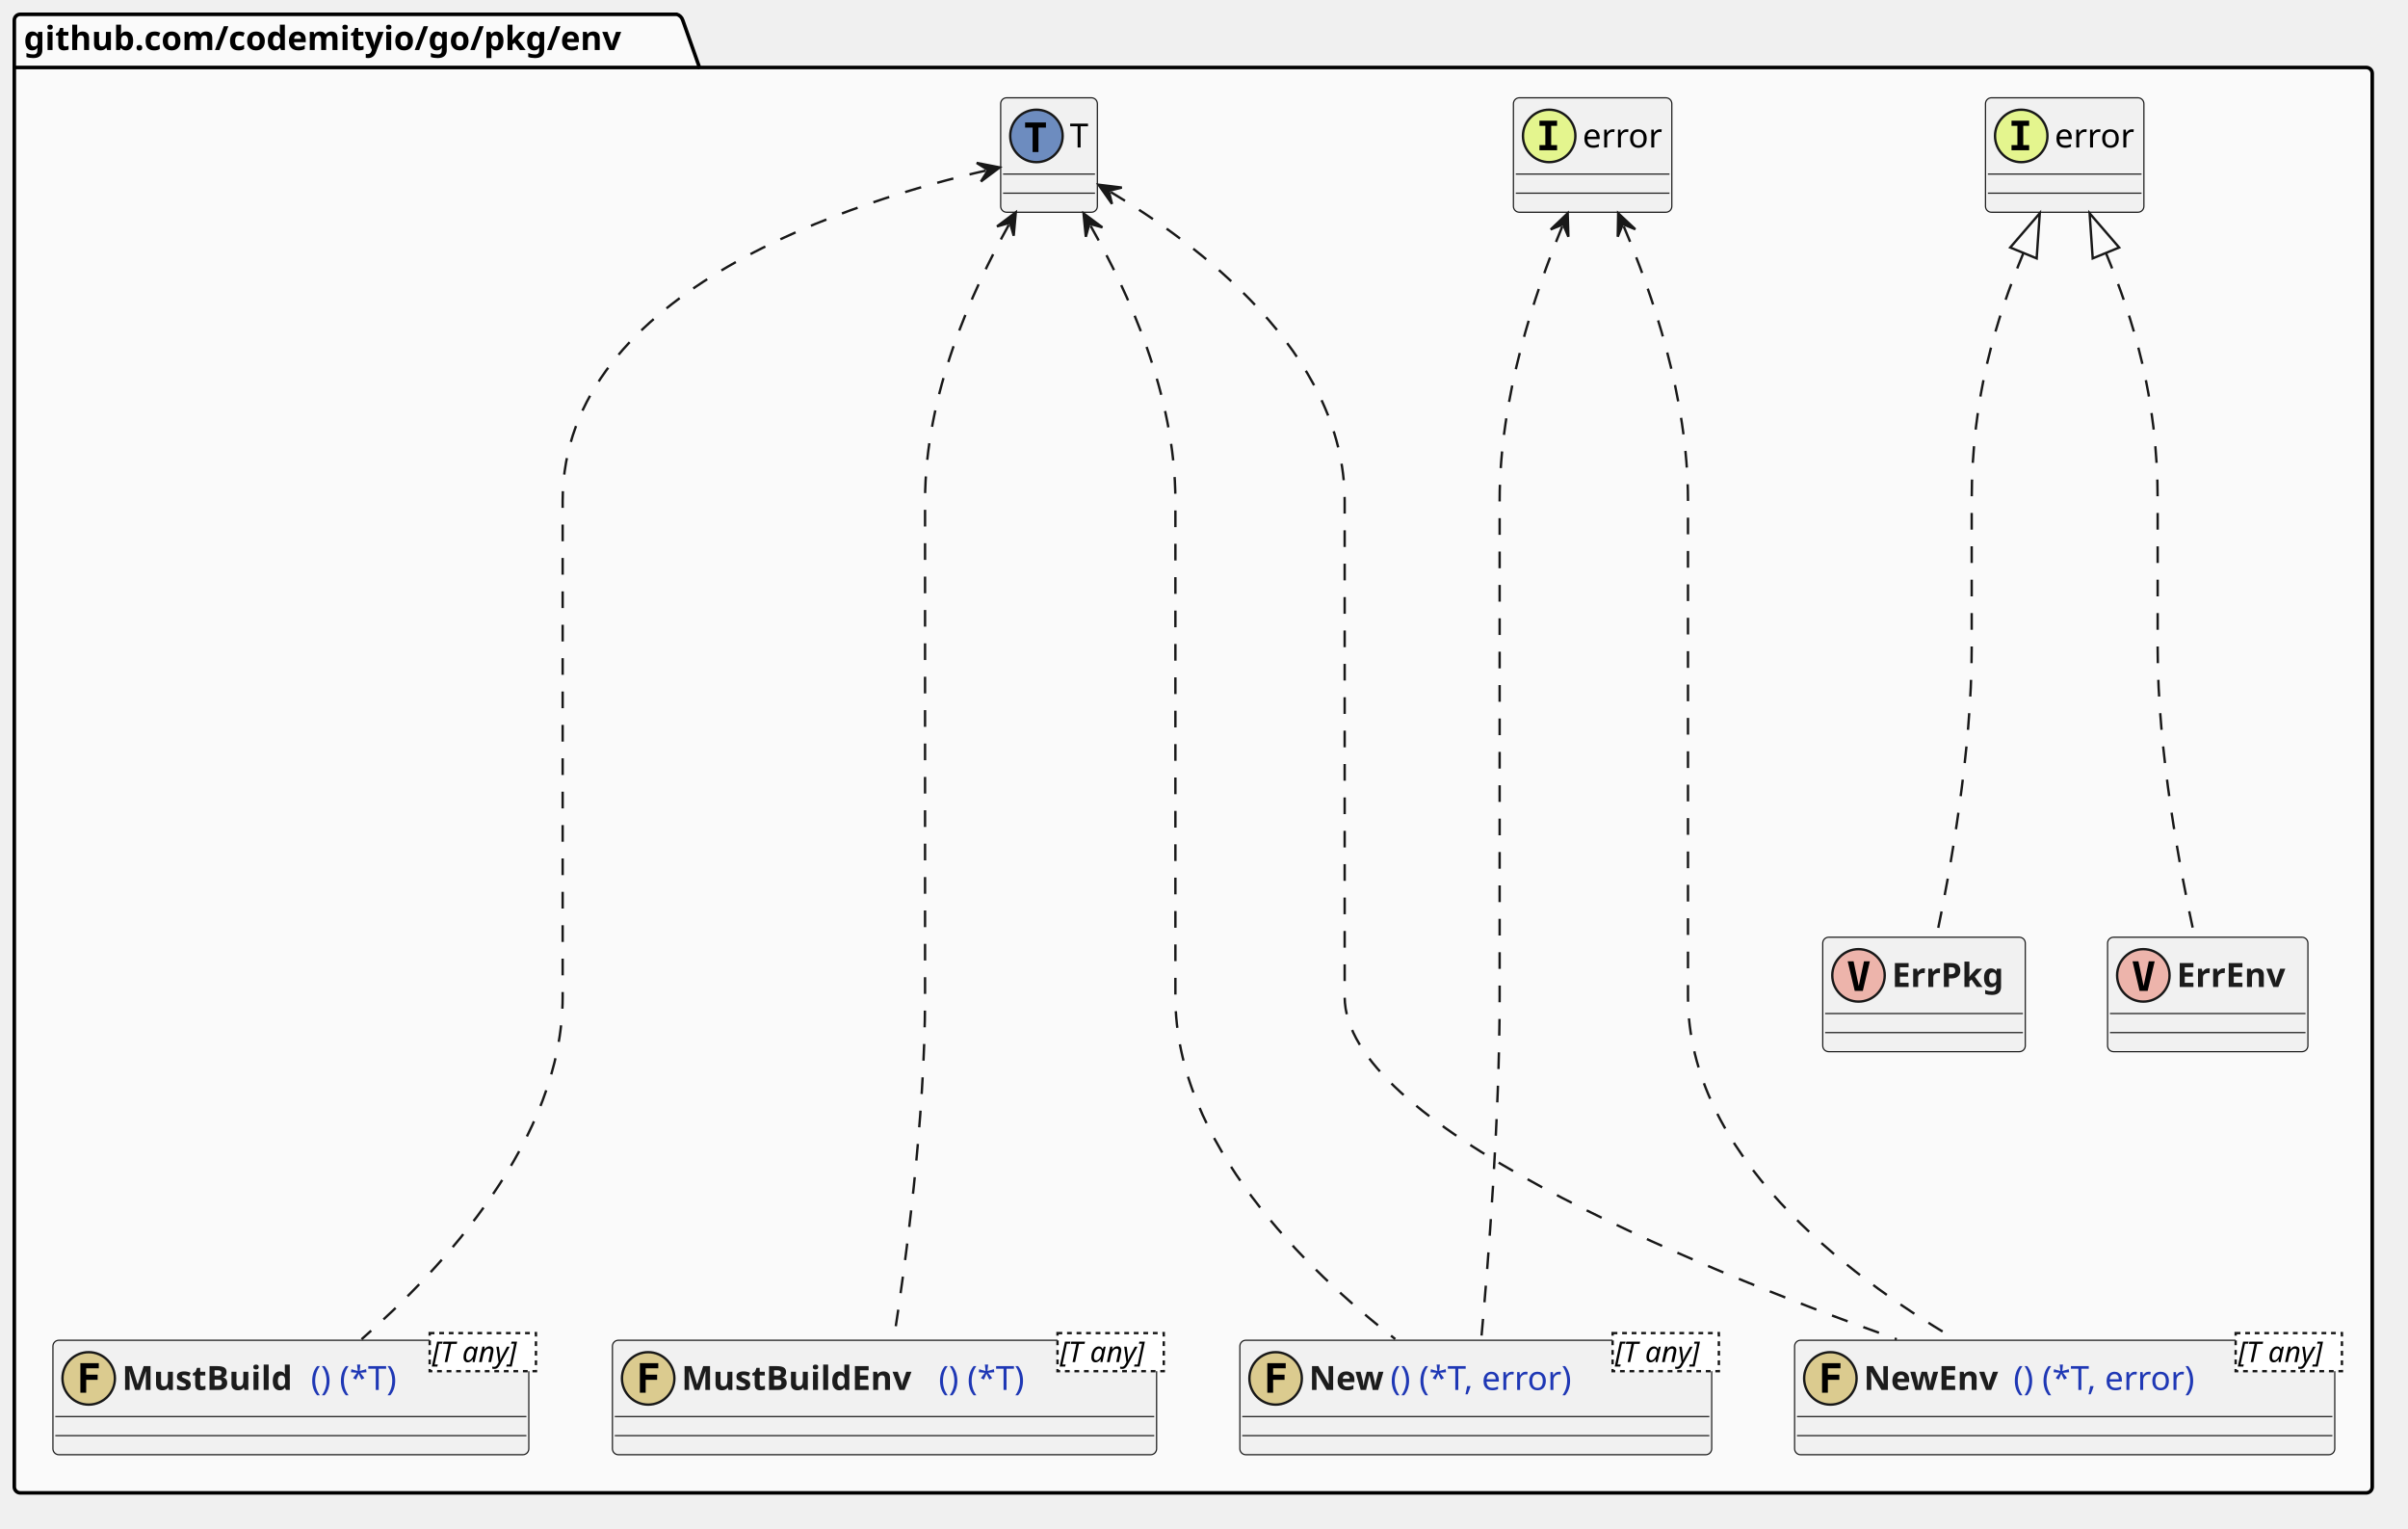
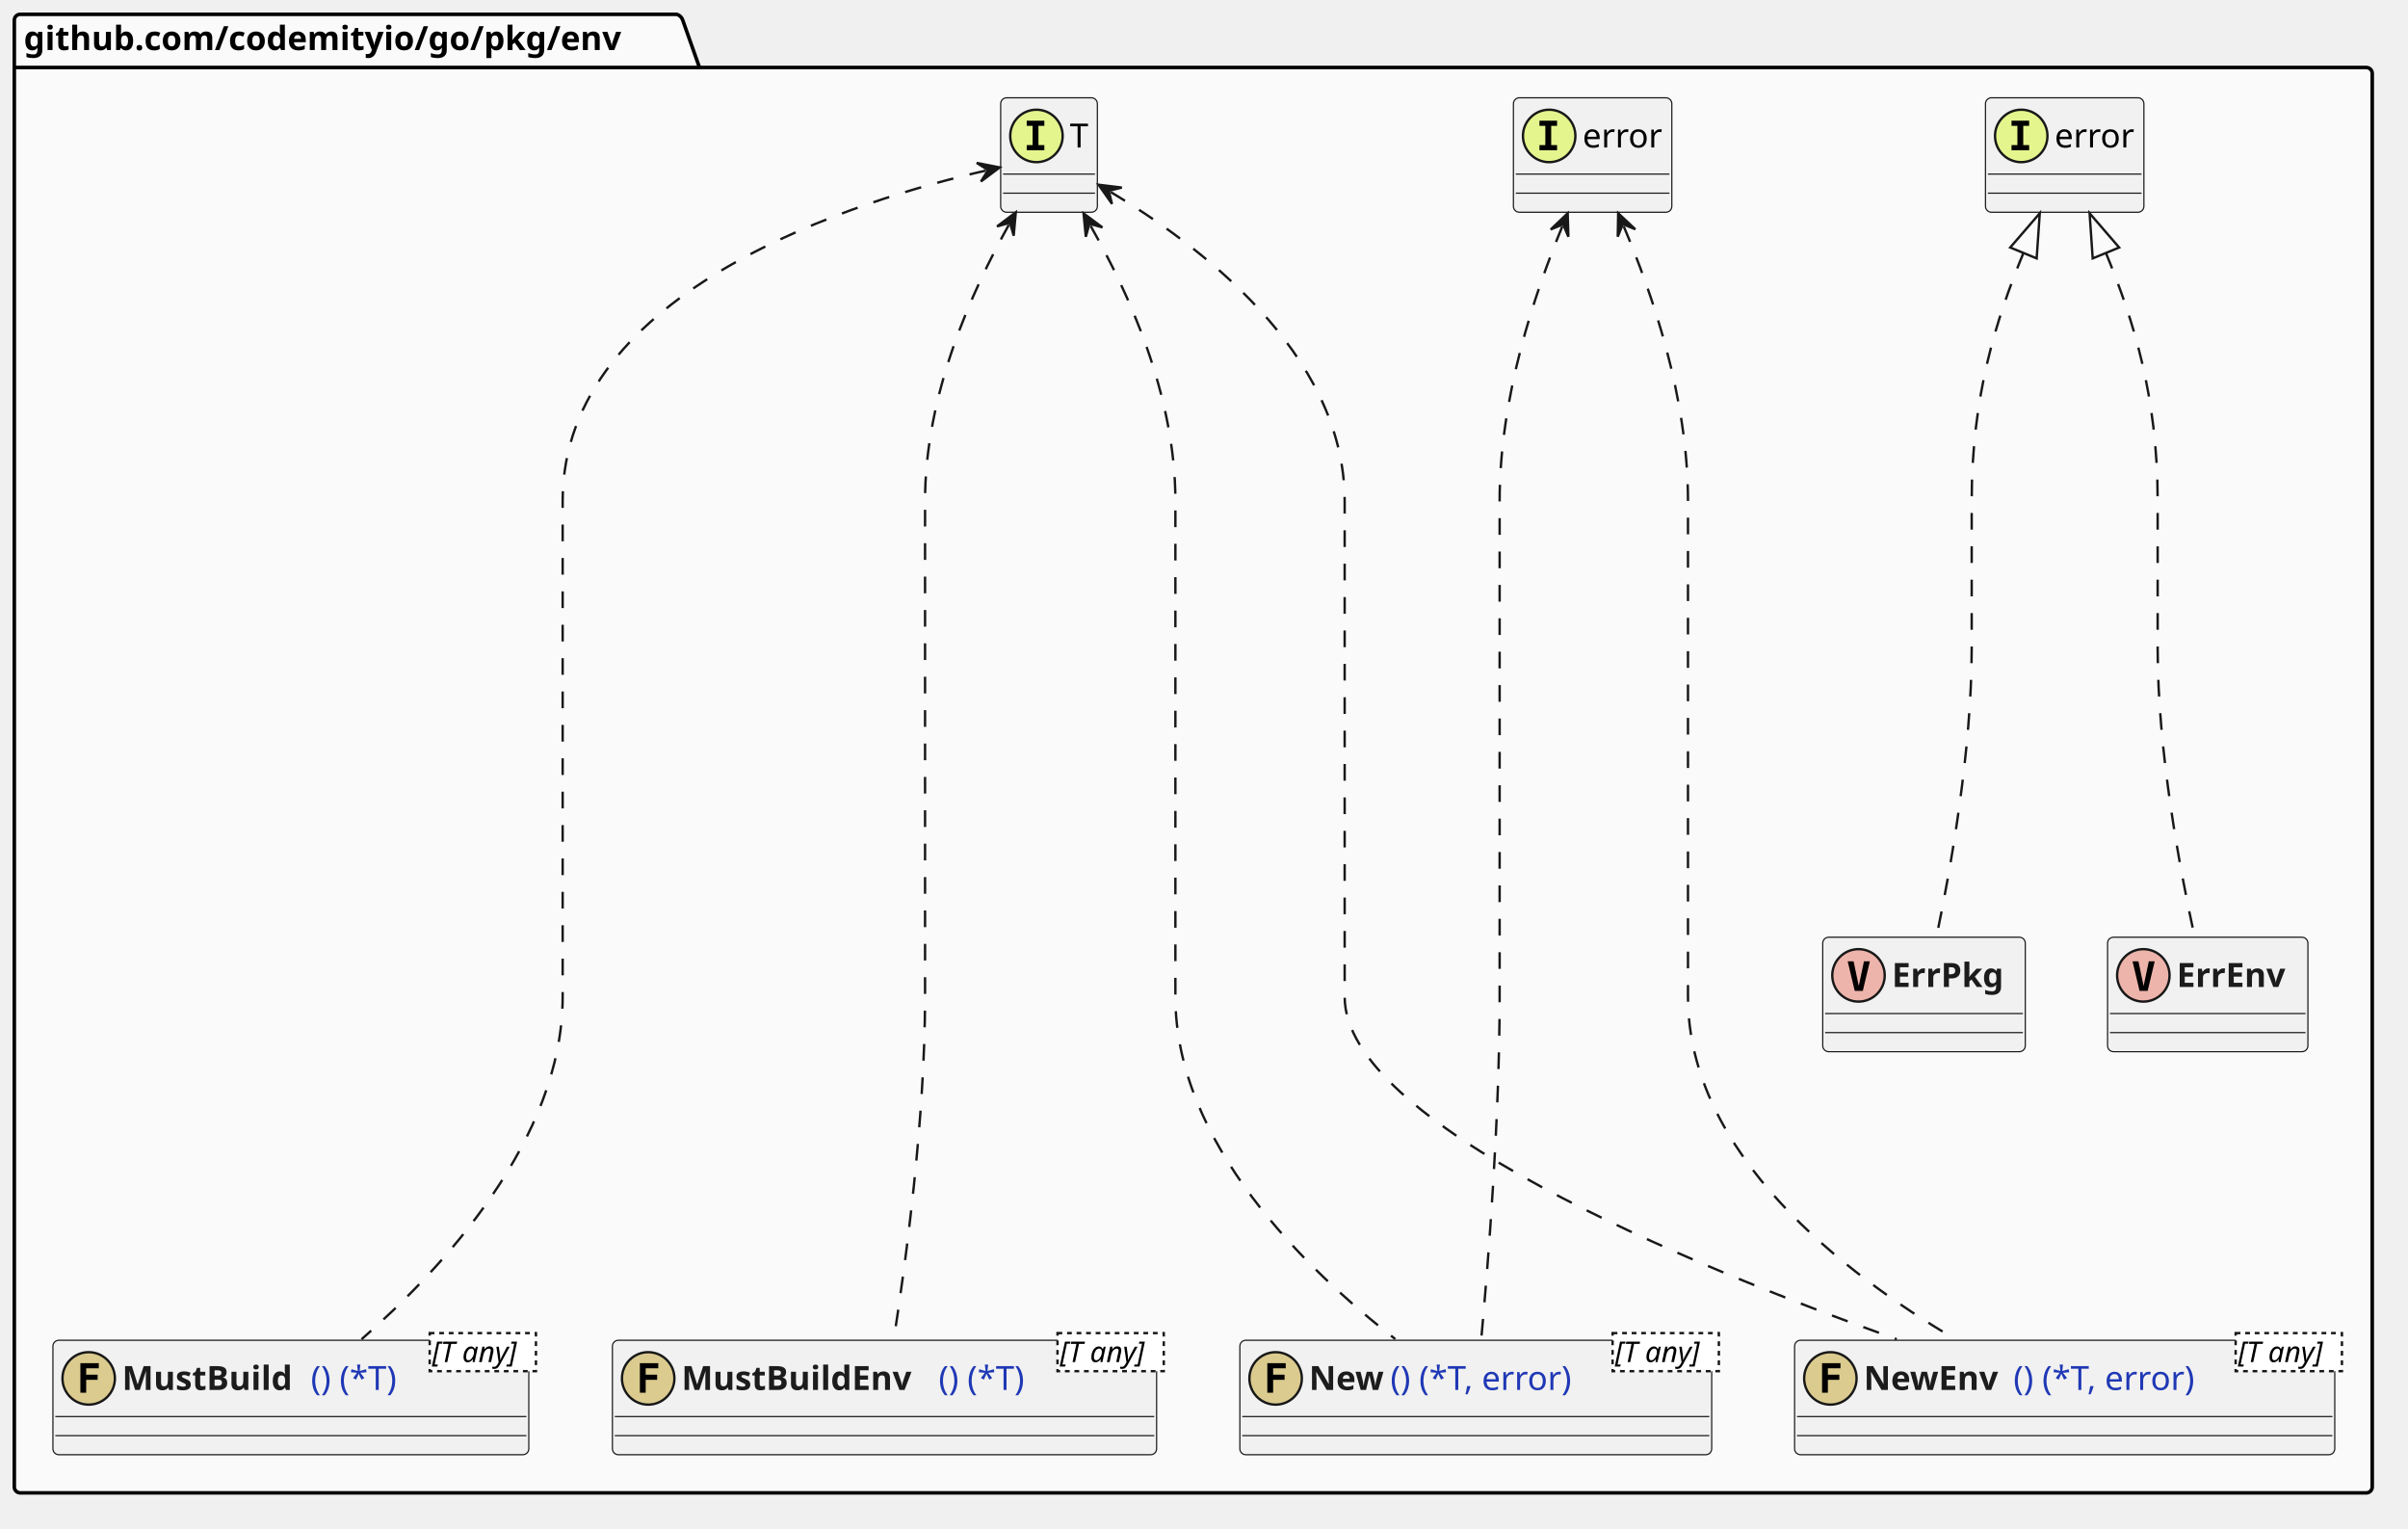
<svg xmlns="http://www.w3.org/2000/svg" contentStyleType="text/css" data-diagram-type="CLASS" height="641px" preserveAspectRatio="none" style="width:1010px;height:641px;background:#FFFFFF;" version="1.1" viewBox="0 0 1010 641" width="1010px" zoomAndPan="magnify">
  <defs />
  <g>
    <g class="cluster" data-qualified-name="github_com_codemityio_go_pkg_env" data-source-line="7" id="ent0002">
      <path d="M8.5,6 L283.881,6 A3.75,3.75 0 0 1 286.381,8.5 L293.381,28.297 L992.5,28.297 A2.5,2.5 0 0 1 995,30.797 L995,623.5 A2.5,2.5 0 0 1 992.5,626 L8.5,626 A2.5,2.5 0 0 1 6,623.5 L6,8.5 A2.5,2.5 0 0 1 8.5,6" fill="#FAFAFA" style="stroke:#000000;stroke-width:1.5;" />
      <line style="stroke:#000000;stroke-width:1.5;" x1="6" x2="293.381" y1="28.297" y2="28.297" />
      <text fill="#000000" font-family="sans-serif" font-size="14" font-weight="700" lengthAdjust="spacing" textLength="274.381" x="10" y="20.995">github.com/codemityio/go/pkg/env</text>
    </g>
    <g class="entity" data-qualified-name="github_com_codemityio_go_pkg_env.github_com_codemityio_go_pkg_env_ErrPkg" data-source-line="8" id="ent0003">
      <rect fill="#F1F1F1" height="48" rx="2.5" ry="2.5" style="stroke:#181818;stroke-width:0.5;" width="84.965" x="764.52" y="393" />
      <ellipse cx="779.52" cy="409" fill="#EDB4AB" rx="11" ry="11" style="stroke:#181818;stroke-width:1;" />
      <path d="M779.629,413.453 L781.817,403.109 L784.286,403.109 L781.332,415.5 L777.942,415.5 L774.989,403.109 L777.457,403.109 L779.629,413.453 Z " fill="#000000" />
      <text fill="#1C1C1C" font-family="sans-serif" font-size="14" font-weight="700" lengthAdjust="spacing" textLength="52.965" x="793.52" y="413.847">ErrPkg</text>
      <line style="stroke:#181818;stroke-width:0.5;" x1="765.52" x2="848.485" y1="425" y2="425" />
      <line style="stroke:#181818;stroke-width:0.5;" x1="765.52" x2="848.485" y1="433" y2="433" />
    </g>
    <g class="entity" data-qualified-name="github_com_codemityio_go_pkg_env.github_com_codemityio_go_pkg_env_ErrEnv" data-source-line="9" id="ent0004">
      <rect fill="#F1F1F1" height="48" rx="2.5" ry="2.5" style="stroke:#181818;stroke-width:0.5;" width="84.028" x="883.99" y="393" />
      <ellipse cx="898.99" cy="409" fill="#EDB4AB" rx="11" ry="11" style="stroke:#181818;stroke-width:1;" />
      <path d="M899.099,413.453 L901.287,403.109 L903.756,403.109 L900.803,415.5 L897.412,415.5 L894.459,403.109 L896.928,403.109 L899.099,413.453 Z " fill="#000000" />
      <text fill="#1C1C1C" font-family="sans-serif" font-size="14" font-weight="700" lengthAdjust="spacing" textLength="52.028" x="912.99" y="413.847">ErrEnv</text>
      <line style="stroke:#181818;stroke-width:0.5;" x1="884.99" x2="967.018" y1="425" y2="425" />
      <line style="stroke:#181818;stroke-width:0.5;" x1="884.99" x2="967.018" y1="433" y2="433" />
    </g>
    <g class="entity" data-qualified-name="github_com_codemityio_go_pkg_env.github_com_codemityio_go_pkg_env_MustBuild" data-source-line="10" id="ent0005">
      <rect fill="#F1F1F1" height="48" rx="2.5" ry="2.5" style="stroke:#181818;stroke-width:0.5;" width="199.599" x="22.2" y="562" />
      <ellipse cx="37.2" cy="578" fill="#DBCB8F" rx="11" ry="11" style="stroke:#181818;stroke-width:1;" />
      <path d="M41.434,573.766 L36.153,573.766 L36.153,576.438 L40.95,576.438 L40.95,578.594 L36.153,578.594 L36.153,584 L33.716,584 L33.716,571.609 L41.434,571.609 L41.434,573.766 Z " fill="#000000" />
      <text fill="#1C1C1C" font-family="sans-serif" font-size="14" font-weight="700" lengthAdjust="spacing" textLength="79.181" x="51.2" y="582.847">MustBuild</text>
      <text fill="#1F38B5" font-family="sans-serif" font-size="14" lengthAdjust="spacing" textLength="41.85" x="130.381" y="582.847">() (*T)</text>
      <rect fill="#FFFFFF" height="15.969" style="stroke:#181818;stroke-width:1;stroke-dasharray:2,2;" width="44.568" x="180.23" y="559" />
      <text fill="#000000" font-family="sans-serif" font-size="12" font-style="italic" lengthAdjust="spacing" textLength="42.568" x="181.23" y="571.139">[T any]</text>
      <line style="stroke:#181818;stroke-width:0.5;" x1="23.2" x2="220.799" y1="594" y2="594" />
      <line style="stroke:#181818;stroke-width:0.5;" x1="23.2" x2="220.799" y1="602" y2="602" />
    </g>
    <g class="entity" data-qualified-name="github_com_codemityio_go_pkg_env.github_com_codemityio_go_pkg_env_MustBuildEnv" data-source-line="11" id="ent0006">
      <rect fill="#F1F1F1" height="48" rx="2.5" ry="2.5" style="stroke:#181818;stroke-width:0.5;" width="228.255" x="256.87" y="562" />
      <ellipse cx="271.87" cy="578" fill="#DBCB8F" rx="11" ry="11" style="stroke:#181818;stroke-width:1;" />
      <path d="M276.104,573.766 L270.823,573.766 L270.823,576.438 L275.62,576.438 L275.62,578.594 L270.823,578.594 L270.823,584 L268.386,584 L268.386,571.609 L276.104,571.609 L276.104,573.766 Z " fill="#000000" />
      <text fill="#1C1C1C" font-family="sans-serif" font-size="14" font-weight="700" lengthAdjust="spacing" textLength="107.837" x="285.87" y="582.847">MustBuildEnv</text>
      <text fill="#1F38B5" font-family="sans-serif" font-size="14" lengthAdjust="spacing" textLength="41.85" x="393.707" y="582.847">() (*T)</text>
      <rect fill="#FFFFFF" height="15.969" style="stroke:#181818;stroke-width:1;stroke-dasharray:2,2;" width="44.568" x="443.557" y="559" />
      <text fill="#000000" font-family="sans-serif" font-size="12" font-style="italic" lengthAdjust="spacing" textLength="42.568" x="444.557" y="571.139">[T any]</text>
      <line style="stroke:#181818;stroke-width:0.5;" x1="257.87" x2="484.125" y1="594" y2="594" />
      <line style="stroke:#181818;stroke-width:0.5;" x1="257.87" x2="484.125" y1="602" y2="602" />
    </g>
    <g class="entity" data-qualified-name="github_com_codemityio_go_pkg_env.github_com_codemityio_go_pkg_env_New" data-source-line="12" id="ent0007">
      <rect fill="#F1F1F1" height="48" rx="2.5" ry="2.5" style="stroke:#181818;stroke-width:0.5;" width="197.91" x="520.04" y="562" />
      <ellipse cx="535.04" cy="578" fill="#DBCB8F" rx="11" ry="11" style="stroke:#181818;stroke-width:1;" />
      <path d="M539.274,573.766 L533.993,573.766 L533.993,576.438 L538.79,576.438 L538.79,578.594 L533.993,578.594 L533.993,584 L531.556,584 L531.556,571.609 L539.274,571.609 L539.274,573.766 Z " fill="#000000" />
      <text fill="#1C1C1C" font-family="sans-serif" font-size="14" font-weight="700" lengthAdjust="spacing" textLength="34.145" x="549.04" y="582.847">New</text>
      <text fill="#1F38B5" font-family="sans-serif" font-size="14" lengthAdjust="spacing" textLength="85.196" x="583.186" y="582.847">() (*T, error)</text>
      <rect fill="#FFFFFF" height="15.969" style="stroke:#181818;stroke-width:1;stroke-dasharray:2,2;" width="44.568" x="676.382" y="559" />
      <text fill="#000000" font-family="sans-serif" font-size="12" font-style="italic" lengthAdjust="spacing" textLength="42.568" x="677.382" y="571.139">[T any]</text>
      <line style="stroke:#181818;stroke-width:0.5;" x1="521.04" x2="716.95" y1="594" y2="594" />
      <line style="stroke:#181818;stroke-width:0.5;" x1="521.04" x2="716.95" y1="602" y2="602" />
    </g>
    <g class="entity" data-qualified-name="github_com_codemityio_go_pkg_env.github_com_codemityio_go_pkg_env_NewEnv" data-source-line="13" id="ent0008">
      <rect fill="#F1F1F1" height="48" rx="2.5" ry="2.5" style="stroke:#181818;stroke-width:0.5;" width="226.566" x="752.72" y="562" />
      <ellipse cx="767.72" cy="578" fill="#DBCB8F" rx="11" ry="11" style="stroke:#181818;stroke-width:1;" />
      <path d="M771.954,573.766 L766.673,573.766 L766.673,576.438 L771.47,576.438 L771.47,578.594 L766.673,578.594 L766.673,584 L764.236,584 L764.236,571.609 L771.954,571.609 L771.954,573.766 Z " fill="#000000" />
      <text fill="#1C1C1C" font-family="sans-serif" font-size="14" font-weight="700" lengthAdjust="spacing" textLength="62.802" x="781.72" y="582.847">NewEnv</text>
      <text fill="#1F38B5" font-family="sans-serif" font-size="14" lengthAdjust="spacing" textLength="85.196" x="844.522" y="582.847">() (*T, error)</text>
      <rect fill="#FFFFFF" height="15.969" style="stroke:#181818;stroke-width:1;stroke-dasharray:2,2;" width="44.568" x="937.718" y="559" />
      <text fill="#000000" font-family="sans-serif" font-size="12" font-style="italic" lengthAdjust="spacing" textLength="42.568" x="938.718" y="571.139">[T any]</text>
      <line style="stroke:#181818;stroke-width:0.5;" x1="753.72" x2="978.286" y1="594" y2="594" />
      <line style="stroke:#181818;stroke-width:0.5;" x1="753.72" x2="978.286" y1="602" y2="602" />
    </g>
    <g class="entity" data-qualified-name="github_com_codemityio_go_pkg_env.error" data-source-line="16" id="ent0009">
      <rect fill="#F1F1F1" height="48" rx="2.5" ry="2.5" style="stroke:#181818;stroke-width:0.5;" width="66.446" x="832.78" y="41" />
      <ellipse cx="847.78" cy="57" fill="#E4F58E" rx="11" ry="11" style="stroke:#181818;stroke-width:1;" />
      <path d="M843.702,52.766 L843.702,50.609 L851.092,50.609 L851.092,52.766 L848.624,52.766 L848.624,60.844 L851.092,60.844 L851.092,63 L843.702,63 L843.702,60.844 L846.171,60.844 L846.171,52.766 L843.702,52.766 Z " fill="#000000" />
      <text fill="#000000" font-family="sans-serif" font-size="14" lengthAdjust="spacing" textLength="34.446" x="861.78" y="61.847">error</text>
      <line style="stroke:#181818;stroke-width:0.5;" x1="833.78" x2="898.226" y1="73" y2="73" />
      <line style="stroke:#181818;stroke-width:0.5;" x1="833.78" x2="898.226" y1="81" y2="81" />
    </g>
    <g class="entity" data-qualified-name="github_com_codemityio_go_pkg_env.github_com_codemityio_go_pkg_env_T" data-source-line="18" id="ent0010">
      <rect fill="#F1F1F1" height="48" rx="2.5" ry="2.5" style="stroke:#181818;stroke-width:0.5;" width="40.552" x="419.72" y="41" />
-       <ellipse cx="434.72" cy="57" fill="#6D8CBF" rx="11" ry="11" style="stroke:#181818;stroke-width:1;" />
-       <path d="M435.564,63.75 L433.111,63.75 L433.111,53.5 L429.97,53.5 L429.97,51.359 L438.704,51.359 L438.704,53.5 L435.564,53.5 L435.564,63.75 Z " fill="#000000" />
+       <ellipse cx="434.72" cy="57" fill="#E4F58E" rx="11" ry="11" style="stroke:#181818;stroke-width:1;" />
+       <path d="M430.642,52.766 L430.642,50.609 L438.033,50.609 L438.033,52.766 L435.564,52.766 L435.564,60.844 L438.033,60.844 L438.033,63 L430.642,63 L430.642,60.844 L433.111,60.844 L433.111,52.766 L430.642,52.766 Z " fill="#000000" />
      <text fill="#000000" font-family="sans-serif" font-size="14" lengthAdjust="spacing" textLength="8.552" x="448.72" y="61.847">T</text>
      <line style="stroke:#181818;stroke-width:0.5;" x1="420.72" x2="459.272" y1="73" y2="73" />
      <line style="stroke:#181818;stroke-width:0.5;" x1="420.72" x2="459.272" y1="81" y2="81" />
    </g>
    <g class="entity" data-qualified-name="github_com_codemityio_go_pkg_env._error" data-source-line="21" id="ent0011">
      <rect fill="#F1F1F1" height="48" rx="2.5" ry="2.5" style="stroke:#181818;stroke-width:0.5;" width="66.446" x="634.78" y="41" />
      <ellipse cx="649.78" cy="57" fill="#E4F58E" rx="11" ry="11" style="stroke:#181818;stroke-width:1;" />
      <path d="M645.702,52.766 L645.702,50.609 L653.092,50.609 L653.092,52.766 L650.624,52.766 L650.624,60.844 L653.092,60.844 L653.092,63 L645.702,63 L645.702,60.844 L648.171,60.844 L648.171,52.766 L645.702,52.766 Z " fill="#000000" />
      <text fill="#000000" font-family="sans-serif" font-size="14" lengthAdjust="spacing" textLength="34.446" x="663.78" y="61.847">error</text>
      <line style="stroke:#181818;stroke-width:0.5;" x1="635.78" x2="700.226" y1="73" y2="73" />
      <line style="stroke:#181818;stroke-width:0.5;" x1="635.78" x2="700.226" y1="81" y2="81" />
    </g>
    <g class="link" data-entity-1="ent0009" data-entity-2="ent0003" data-link-type="extension" data-source-line="26" id="lnk13">
      <path codeLine="26" d="M848.701,106.066 C837.151,134.136 827,166.23 827,210 C827,210 827,210 827,272 C827,314.91 818.18,364.33 812.25,392.69" fill="none" id="error-backto-github_com_codemityio_go_pkg_env_ErrPkg" style="stroke:#181818;stroke-width:1;stroke-dasharray:7,7;" />
      <polygon fill="none" points="855.55,89.42,843.152,103.783,854.249,108.349,855.55,89.42" style="stroke:#181818;stroke-width:1;" />
    </g>
    <g class="link" data-entity-1="ent0009" data-entity-2="ent0004" data-link-type="extension" data-source-line="27" id="lnk15">
      <path codeLine="27" d="M883.299,106.066 C894.849,134.136 905,166.23 905,210 C905,210 905,210 905,272 C905,314.95 914.26,364.36 920.48,392.71" fill="none" id="error-backto-github_com_codemityio_go_pkg_env_ErrEnv" style="stroke:#181818;stroke-width:1;stroke-dasharray:7,7;" />
      <polygon fill="none" points="876.45,89.42,877.751,108.349,888.848,103.783,876.45,89.42" style="stroke:#181818;stroke-width:1;" />
    </g>
    <g class="link" data-entity-1="ent0010" data-entity-2="ent0005" data-link-type="dependency" data-source-line="28" id="lnk17">
      <path codeLine="28" d="M413.471,71.537 C361.601,83.397 236,120.91 236,210 C236,210 236,210 236,418 C236,477.85 185.43,532.06 151.65,561.59" fill="none" id="github_com_codemityio_go_pkg_env_T-backto-github_com_codemityio_go_pkg_env_MustBuild" style="stroke:#181818;stroke-width:1;stroke-dasharray:7,7;" />
      <polygon fill="#181818" points="419.32,70.2,409.655,68.307,414.446,71.314,411.438,76.105,419.32,70.2" style="stroke:#181818;stroke-width:1;" />
    </g>
    <g class="link" data-entity-1="ent0010" data-entity-2="ent0006" data-link-type="dependency" data-source-line="29" id="lnk19">
      <path codeLine="29" d="M423.143,94.273 C407.743,121.953 388,165.08 388,210 C388,210 388,210 388,418 C388,469.44 379.92,529.33 374.9,561.57" fill="none" id="github_com_codemityio_go_pkg_env_T-backto-github_com_codemityio_go_pkg_env_MustBuildEnv" style="stroke:#181818;stroke-width:1;stroke-dasharray:7,7;" />
      <polygon fill="#181818" points="426.06,89.03,418.189,94.95,423.629,93.399,425.18,98.839,426.06,89.03" style="stroke:#181818;stroke-width:1;" />
    </g>
    <g class="link" data-entity-1="ent0010" data-entity-2="ent0007" data-link-type="dependency" data-source-line="30" id="lnk21">
      <path codeLine="30" d="M457.434,94.703 C473.124,122.442 493,165.25 493,210 C493,210 493,210 493,418 C493,479.38 547.91,532.5 585.23,561.51" fill="none" id="github_com_codemityio_go_pkg_env_T-backto-github_com_codemityio_go_pkg_env_New" style="stroke:#181818;stroke-width:1;stroke-dasharray:7,7;" />
      <polygon fill="#181818" points="454.48,89.48,455.429,99.283,456.942,93.832,462.392,95.344,454.48,89.48" style="stroke:#181818;stroke-width:1;" />
    </g>
    <g class="link" data-entity-1="ent0011" data-entity-2="ent0007" data-link-type="dependency" data-source-line="31" id="lnk23">
      <path codeLine="31" d="M655.267,94.969 C643.717,123.039 629,166.23 629,210 C629,210 629,210 629,418 C629,469.26 624.25,529.22 621.29,561.52" fill="none" id="_error-backto-github_com_codemityio_go_pkg_env_New" style="stroke:#181818;stroke-width:1;stroke-dasharray:7,7;" />
      <polygon fill="#181818" points="657.55,89.42,650.426,96.221,655.647,94.044,657.824,99.265,657.55,89.42" style="stroke:#181818;stroke-width:1;" />
    </g>
    <g class="link" data-entity-1="ent0010" data-entity-2="ent0008" data-link-type="dependency" data-source-line="32" id="lnk25">
      <path codeLine="32" d="M465.896,80.535 C501.196,101.695 564,147.48 564,210 C564,210 564,210 564,418 C564,470.65 706.34,529.72 795.58,561.58" fill="none" id="github_com_codemityio_go_pkg_env_T-backto-github_com_codemityio_go_pkg_env_NewEnv" style="stroke:#181818;stroke-width:1;stroke-dasharray:7,7;" />
      <polygon fill="#181818" points="460.75,77.45,466.413,85.508,465.038,80.021,470.526,78.646,460.75,77.45" style="stroke:#181818;stroke-width:1;" />
    </g>
    <g class="link" data-entity-1="ent0011" data-entity-2="ent0008" data-link-type="dependency" data-source-line="33" id="lnk27">
      <path codeLine="33" d="M681.056,94.927 C692.906,122.967 708,166.15 708,210 C708,210 708,210 708,418 C708,483.86 773.64,534.19 820.3,561.66" fill="none" id="_error-backto-github_com_codemityio_go_pkg_env_NewEnv" style="stroke:#181818;stroke-width:1;stroke-dasharray:7,7;" />
      <polygon fill="#181818" points="678.72,89.4,678.539,99.247,680.666,94.006,685.908,96.133,678.72,89.4" style="stroke:#181818;stroke-width:1;" />
    </g>
  </g>
</svg>
